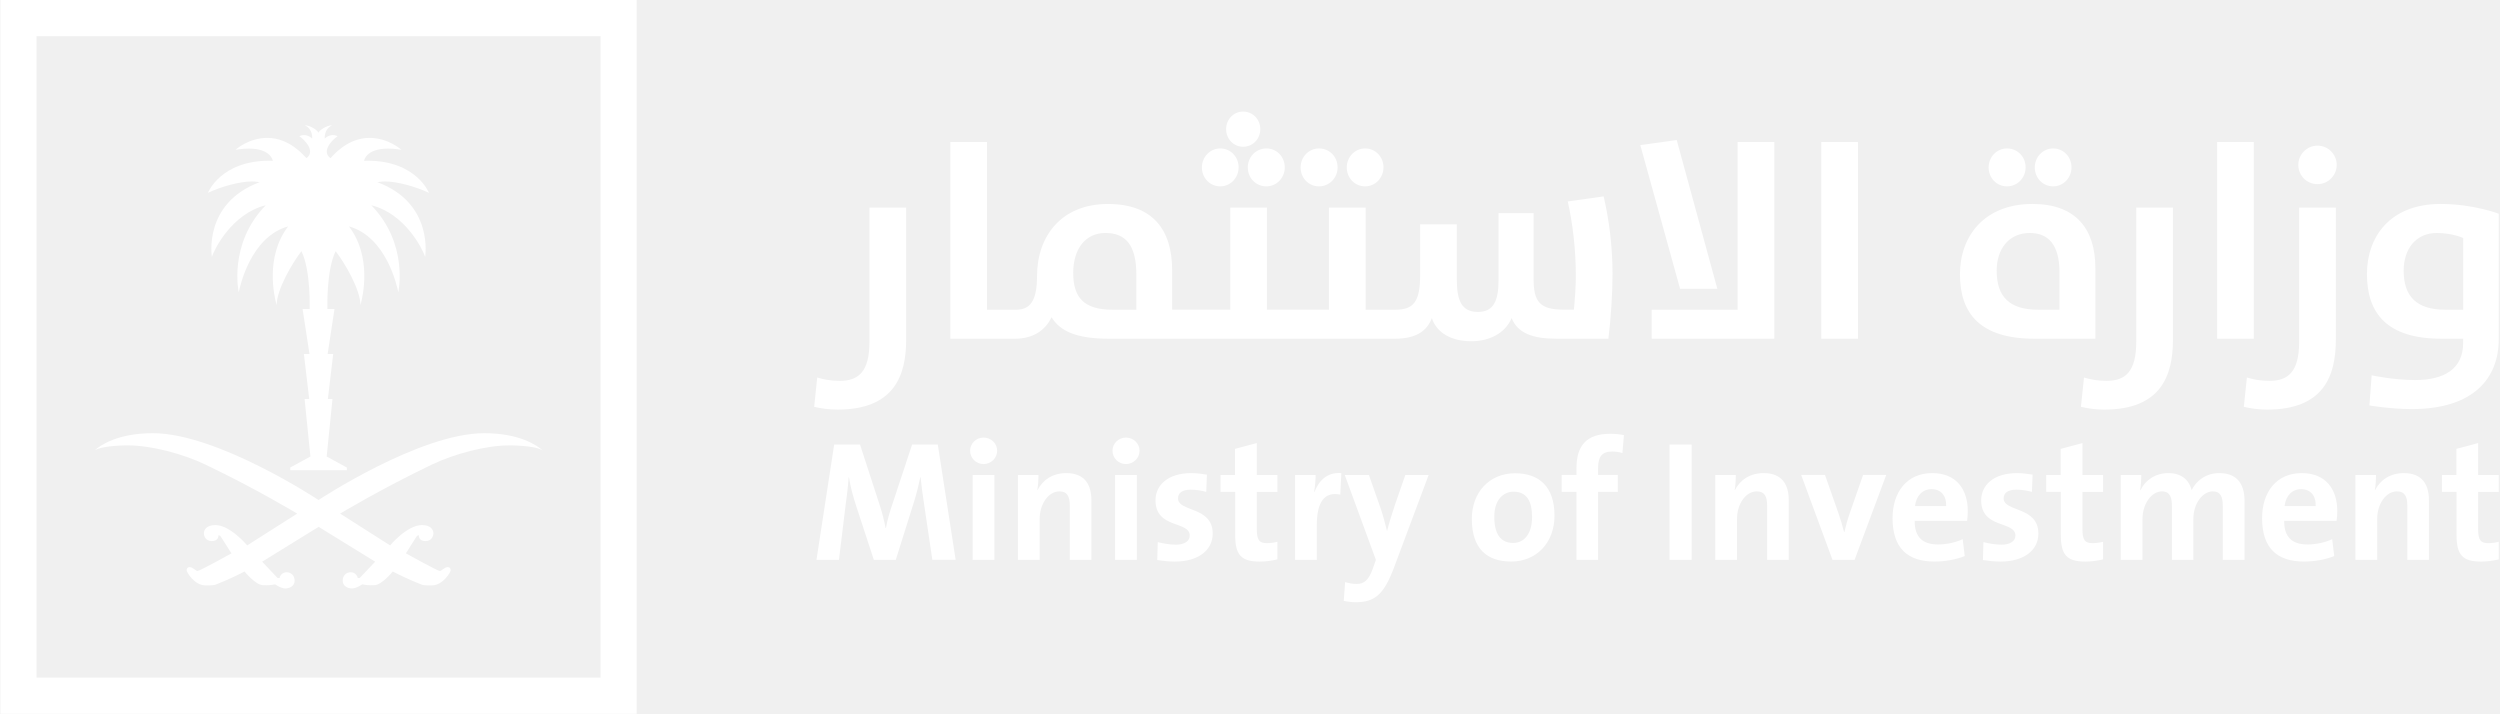
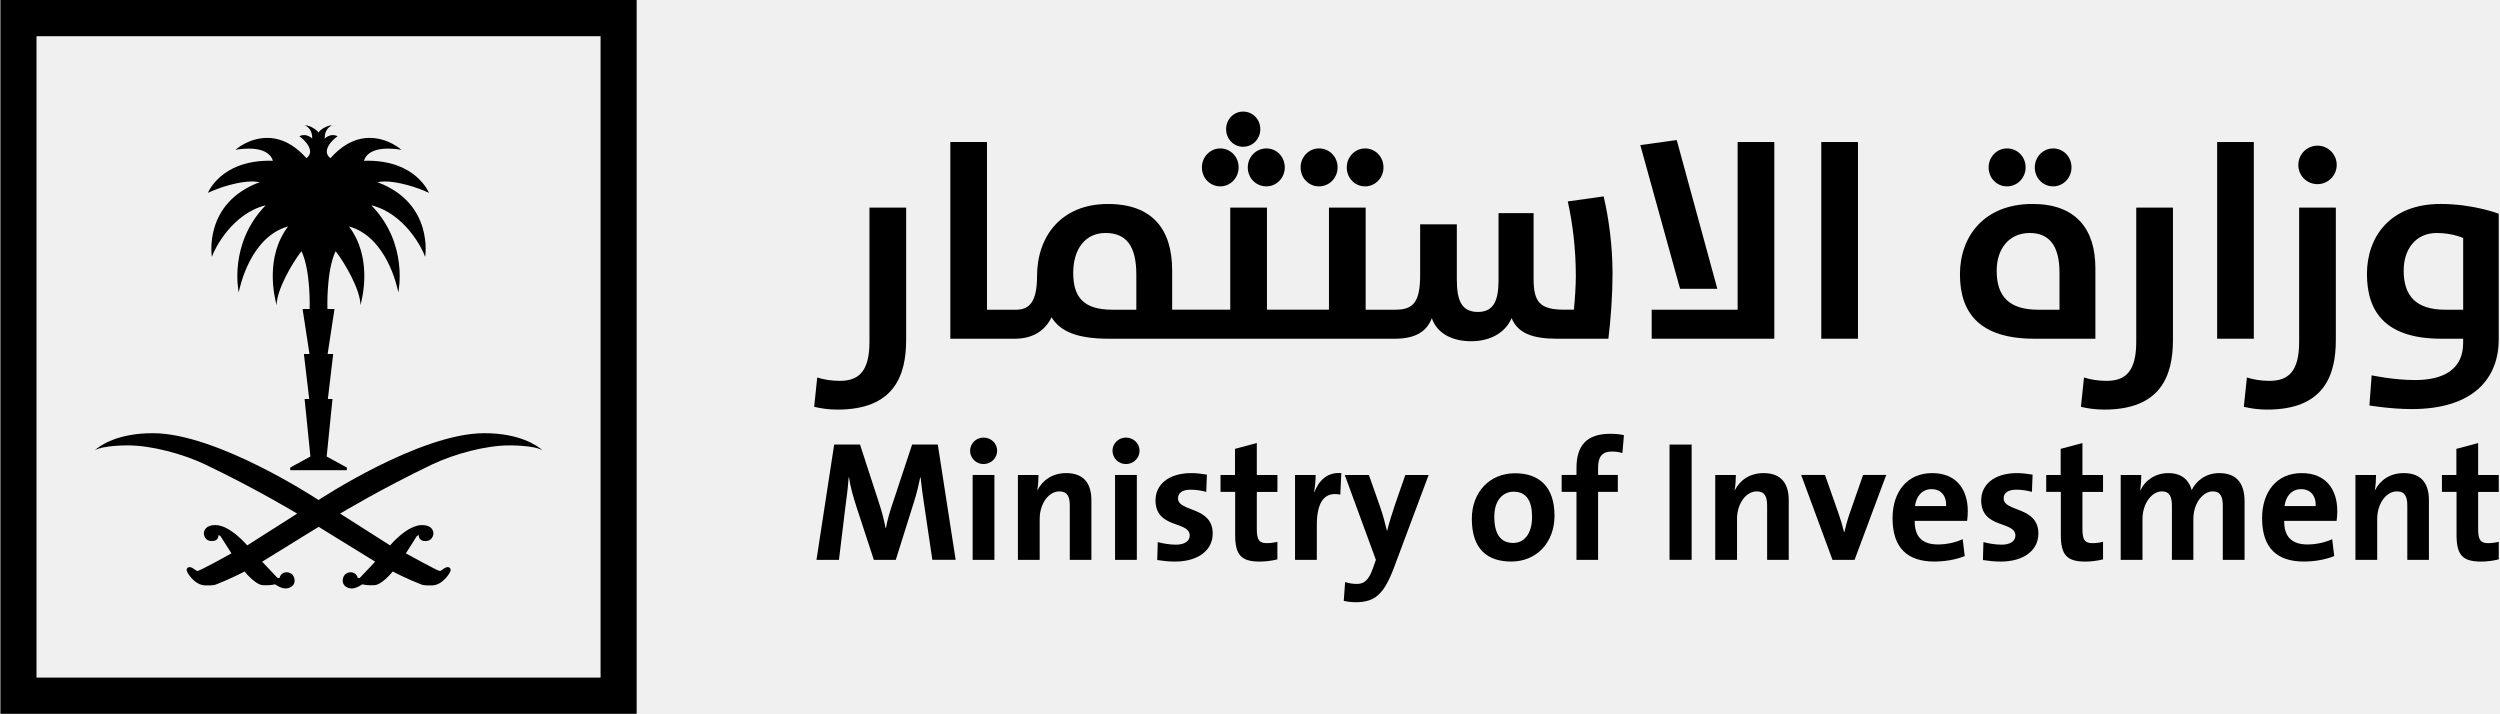
<svg xmlns="http://www.w3.org/2000/svg" width="753" height="215" viewBox="0 0 753 215" fill="none">
  <g clip-path="url(#clip0_192_75029)">
-     <path d="M272.933 102.36V62.525H261.881V102.947C261.881 112.026 258.536 114.715 252.925 114.715C250.245 114.715 248.069 114.291 246.145 113.704L245.228 122.531C247.324 123.036 249.671 123.37 252.26 123.37C269.326 123.37 272.933 113.118 272.933 102.36Z" fill="white" />
-     <path d="M367.542 56.133C370.645 56.133 373.072 53.525 373.072 50.421C373.072 47.226 370.645 44.709 367.542 44.709C364.439 44.709 362.011 47.317 362.011 50.421C362.011 53.616 364.449 56.133 367.542 56.133Z" fill="white" />
-     <path d="M374.414 44.203C377.346 44.203 379.602 41.847 379.602 38.905C379.602 35.963 377.346 33.607 374.414 33.607C371.563 33.607 369.306 35.963 369.306 38.905C369.306 41.847 371.563 44.203 374.414 44.203Z" fill="white" />
-     <path d="M375.833 50.421C375.833 53.616 378.261 56.133 381.444 56.133C384.547 56.133 386.975 53.525 386.975 50.421C386.975 47.226 384.547 44.709 381.444 44.709C378.261 44.709 375.833 47.307 375.833 50.421Z" fill="white" />
-     <path d="M397.272 56.133C400.455 56.133 402.883 53.525 402.883 50.421C402.883 47.226 400.455 44.709 397.272 44.709C394.169 44.709 391.741 47.317 391.741 50.421C391.741 53.616 394.169 56.133 397.272 56.133Z" fill="white" />
-     <path d="M411.174 56.133C414.277 56.133 416.705 53.525 416.705 50.421C416.705 47.226 414.277 44.709 411.174 44.709C408.071 44.709 405.643 47.317 405.643 50.421C405.643 53.616 408.071 56.133 411.174 56.133Z" fill="white" />
-     <path d="M485.694 82.439C485.694 74.118 484.606 65.878 483.014 59.154L472.214 60.671C473.635 67.061 474.642 74.795 474.642 83.197C474.642 85.806 474.39 89.921 474.058 93.277H471.126C463.752 93.277 461.918 90.922 461.918 83.945V64.2H451.36V84.289C451.36 90.335 450.02 93.955 445.164 93.955C440.228 93.955 438.797 90.507 438.797 84.208V67.566H427.746V82.783C427.746 91.104 425.65 93.287 420.21 93.287H418.79H417.53H411.335V62.521H400.283V93.277H389.816H388.556H381.605V62.521H370.553V93.277H360.177H358.827H353.054V81.438C353.054 69.164 347.191 61.439 333.711 61.439C319.637 61.439 312.353 71.186 312.353 83.207C312.353 90.851 310.096 93.287 306.067 93.287H305.654H304.394H297.282V42.775H286.24V102.023H304.404H305.664H305.674C310.691 102.023 314.63 99.92 316.725 95.552C319.234 99.667 324.1 102.023 333.973 102.023H358.837H360.187H388.566H389.826H417.54H418.8H420.13C426.325 102.023 429.761 99.839 431.272 95.805C432.692 100.173 437.045 102.781 443.16 102.781C448.439 102.781 453.295 100.517 455.299 95.805C457.143 100.345 461.586 102.023 468.87 102.023H484.445C485.19 96.058 485.694 88.576 485.694 82.439ZM342.264 93.287H335.061C326.437 93.287 323.254 89.587 323.254 82.196C323.254 75.048 326.85 70.175 332.965 70.175C339.081 70.175 342.264 73.875 342.264 82.702V93.287Z" fill="white" />
-     <path d="M534.425 42.775H523.373V93.287H497.492V102.023H534.425V42.775Z" fill="white" />
-     <path d="M517.26 86.98L505.029 42.18L494.058 43.697L506.037 86.98H517.26Z" fill="white" />
-     <path d="M559.621 42.775H548.569V102.023H559.621V42.775Z" fill="white" />
-     <path d="M631.129 102.025V80.762C631.129 68.994 625.266 61.431 612.199 61.431C597.632 61.431 590.338 71.178 590.338 82.613C590.338 94.462 596.453 102.025 612.784 102.025H631.129ZM601.4 81.521C601.4 74.969 605.087 70.177 611.363 70.177C616.975 70.177 620.319 73.705 620.319 82.107V93.289H613.952C605.258 93.289 601.4 89.417 601.4 81.521Z" fill="white" />
-     <path d="M618.405 56.133C621.508 56.133 623.936 53.525 623.936 50.421C623.936 47.226 621.508 44.709 618.405 44.709C615.303 44.709 612.875 47.317 612.875 50.421C612.875 53.616 615.303 56.133 618.405 56.133Z" fill="white" />
-     <path d="M604.504 56.133C607.687 56.133 610.115 53.525 610.115 50.421C610.115 47.226 607.687 44.709 604.504 44.709C601.401 44.709 598.973 47.317 598.973 50.421C598.973 53.616 601.401 56.133 604.504 56.133Z" fill="white" />
-     <path d="M654.49 102.36V62.525H643.438V102.947C643.438 112.026 640.094 114.715 634.482 114.715C631.802 114.715 629.626 114.291 627.702 113.704L626.775 122.531C628.871 123.036 631.218 123.37 633.807 123.37C650.883 123.37 654.49 113.118 654.49 102.36Z" fill="white" />
-     <path d="M678.852 42.775H667.801V102.023H678.852V42.775Z" fill="white" />
-     <path d="M675.84 122.531C677.936 123.036 680.283 123.37 682.872 123.37C699.959 123.37 703.555 113.118 703.555 102.36V62.525H692.503V102.947C692.503 112.026 689.159 114.715 683.547 114.715C680.868 114.715 678.691 114.291 676.767 113.704L675.84 122.531Z" fill="white" />
-     <path d="M698.035 55.465C701.219 55.465 703.818 52.857 703.818 49.672C703.818 46.477 701.219 43.869 698.035 43.869C694.852 43.869 692.252 46.477 692.252 49.672C692.252 52.938 694.852 55.465 698.035 55.465Z" fill="white" />
-     <path d="M735.118 61.431C719.714 61.431 712.924 71.511 712.924 82.522C712.924 94.452 719.039 102.025 735.37 102.025H741.898V103.289C741.898 111.185 736.115 114.471 727.411 114.471C720.883 114.471 714.344 113.045 714.344 113.045L713.669 122.125C713.669 122.125 720.117 123.216 726.403 123.216C745.162 123.216 752.617 113.804 752.617 102.207V64.373C752.627 64.373 745.001 61.431 735.118 61.431ZM741.908 93.289H736.548C727.753 93.289 723.986 89.174 723.986 81.521C723.986 74.969 727.673 70.177 733.949 70.177C738.724 70.177 741.908 71.693 741.908 71.693V93.289Z" fill="white" />
-     <path d="M274.726 133.903L268.782 151.859C267.916 154.428 267.342 156.389 266.838 159.058H266.737C266.274 156.591 265.659 154.225 264.843 151.758L259.04 133.903H251.253L245.923 168.623H252.693L254.638 152.628C255.051 149.595 255.403 146.865 255.615 143.781H255.716C256.129 146.562 256.995 149.696 257.922 152.527L263.201 168.623H269.81L275.29 151.182C276.157 148.452 276.721 145.985 277.184 143.771H277.285C277.537 146.187 277.849 148.756 278.363 152.052L280.821 168.613H287.843L282.463 133.893H274.726V133.903Z" fill="white" />
-     <path d="M296.244 131.799C293.987 131.799 292.194 133.598 292.194 135.762C292.194 137.976 293.987 139.776 296.244 139.776C298.5 139.776 300.344 137.976 300.344 135.762C300.344 133.548 298.5 131.799 296.244 131.799Z" fill="white" />
-     <path d="M299.517 143.062H292.959V168.631H299.517V143.062Z" fill="white" />
-     <path d="M321.151 142.498C317 142.498 314.028 144.611 312.487 147.644L312.436 147.594C312.688 146.259 312.799 144.247 312.799 143.064H306.593V168.634H313.152V156.289C313.152 151.81 315.771 148.008 319.096 148.008C321.503 148.008 322.219 149.606 322.219 152.275V168.634H328.727V150.677C328.737 146.198 326.893 142.498 321.151 142.498Z" fill="white" />
-     <path d="M342.415 143.062H335.857V168.631H342.415V143.062Z" fill="white" />
-     <path d="M339.132 131.799C336.876 131.799 335.083 133.598 335.083 135.762C335.083 137.976 336.876 139.776 339.132 139.776C341.389 139.776 343.233 137.976 343.233 135.762C343.233 133.548 341.389 131.799 339.132 131.799Z" fill="white" />
-     <path d="M354.819 150.111C354.819 148.514 356.048 147.493 358.607 147.493C360.199 147.493 361.891 147.745 363.322 148.16L363.523 142.963C361.992 142.71 360.35 142.498 358.859 142.498C351.686 142.498 348.039 146.198 348.039 150.677C348.039 159.372 358.345 156.794 358.345 161.324C358.345 163.022 356.703 164.054 354.195 164.054C352.25 164.054 350.296 163.69 348.714 163.285L348.563 168.684C350.205 168.937 352.049 169.149 353.892 169.149C360.864 169.149 365.266 165.752 365.266 160.717C365.276 152.427 354.819 154.277 354.819 150.111Z" fill="white" />
-     <path d="M378.543 133.448L371.985 135.197V143.063H367.623V148.159H372.035V161.121C372.035 167.086 373.778 169.148 379.42 169.148C381.213 169.148 383.107 168.896 384.749 168.481V163.183C383.822 163.436 382.644 163.598 381.576 163.598C379.319 163.598 378.553 162.668 378.553 159.382V148.169H384.759V143.073H378.553V133.448H378.543Z" fill="white" />
-     <path d="M395.909 148.21H395.808C396.121 146.41 396.272 144.348 396.272 143.064H390.066V168.633H396.624V158.189C396.624 151.091 398.982 148.008 403.697 148.978L404.009 142.497C399.606 142.143 397.138 144.964 395.909 148.21Z" fill="white" />
-     <path d="M420.262 151.757C419.436 154.173 418.368 157.571 417.804 159.886H417.753C417.189 157.571 416.524 155.053 415.749 152.839L412.313 143.062H405.04L414.419 168.631L413.552 171.098C412.223 174.9 410.782 175.881 408.636 175.881C407.407 175.881 406.329 175.679 405.15 175.315L404.737 180.976C405.815 181.229 407.195 181.391 408.324 181.391C414.167 181.391 416.837 178.975 419.859 170.997L430.306 143.062H423.284L420.262 151.757Z" fill="white" />
-     <path d="M456.329 142.546C448.592 142.546 443.313 148.309 443.313 156.276C443.313 165.386 447.977 169.137 455.201 169.137C462.837 169.137 468.217 163.374 468.217 155.356C468.227 146.56 463.563 142.546 456.329 142.546ZM455.775 163.535C451.977 163.535 450.083 160.856 450.083 155.609C450.083 150.361 452.954 148.097 455.876 148.097C459.724 148.097 461.457 150.776 461.457 155.71C461.457 160.907 458.999 163.535 455.775 163.535Z" fill="white" />
-     <path d="M474.835 141.001V143.053H470.372V148.149H474.835V168.623H481.343V148.149H487.287V143.053H481.343V140.89C481.343 137.492 482.622 136.006 485.493 136.006C486.471 136.006 487.649 136.107 488.667 136.471L489.13 131.072C487.8 130.759 486.36 130.658 484.98 130.658C478.008 130.668 474.835 134.065 474.835 141.001Z" fill="white" />
-     <path d="M509.523 133.903H502.863V168.622H509.523V133.903Z" fill="white" />
-     <path d="M531.201 142.497C527.05 142.497 524.078 144.61 522.537 147.643L522.487 147.593C522.738 146.258 522.839 144.246 522.839 143.063H516.633V168.633H523.192V156.288C523.192 151.809 525.801 148.007 529.136 148.007C531.543 148.007 532.259 149.605 532.259 152.274V168.633H538.767V150.676C538.787 146.198 536.943 142.497 531.201 142.497Z" fill="white" />
-     <path d="M557.072 154.792C556.458 156.541 555.944 158.492 555.531 160.241H555.43C554.967 158.391 554.352 156.328 553.738 154.579L549.688 143.053H542.515L551.944 168.623H558.603L568.134 143.053H561.162L557.072 154.792Z" fill="white" />
-     <path d="M581.976 142.497C574.34 142.497 570.038 148.26 570.038 156.075C570.038 165.074 574.551 169.138 582.651 169.138C585.825 169.138 589.059 168.572 591.779 167.49L591.164 162.395C588.958 163.426 586.248 163.992 583.729 163.992C579.014 163.992 576.657 161.677 576.707 156.894H592.494C592.645 155.813 592.695 154.781 592.695 153.912C592.695 147.593 589.411 142.497 581.976 142.497ZM576.798 152.426C577.161 149.342 579.055 147.33 581.775 147.33C584.545 147.33 586.288 149.231 586.177 152.426H576.798Z" fill="white" />
-     <path d="M603.503 150.111C603.503 148.514 604.732 147.493 607.301 147.493C608.893 147.493 610.586 147.745 612.016 148.16L612.218 142.963C610.676 142.71 609.044 142.498 607.553 142.498C600.38 142.498 596.733 146.198 596.733 150.677C596.733 159.372 607.04 156.794 607.04 161.324C607.04 163.022 605.397 164.054 602.889 164.054C600.944 164.054 598.99 163.69 597.408 163.285L597.257 168.684C598.899 168.937 600.743 169.149 602.587 169.149C609.558 169.149 613.961 165.752 613.961 160.717C613.951 152.427 603.503 154.277 603.503 150.111Z" fill="white" />
-     <path d="M627.23 133.448L620.672 135.197V143.063H616.32V148.159H620.722V161.121C620.722 167.086 622.465 169.148 628.107 169.148C629.9 169.148 631.794 168.896 633.436 168.481V163.183C632.509 163.436 631.331 163.598 630.253 163.598C627.996 163.598 627.23 162.668 627.23 159.382V148.169H633.436V143.073H627.23V133.448Z" fill="white" />
-     <path d="M668.435 142.497C664.133 142.497 661.313 145.126 660.134 147.643C659.519 145.176 657.625 142.497 653.112 142.497C649.324 142.497 646.241 144.509 644.71 147.643H644.609C644.861 146.147 644.962 144.246 644.962 143.063H638.756V168.633H645.314V156.389C645.314 151.607 648.135 148.007 651.157 148.007C653.666 148.007 654.18 149.908 654.18 152.426V168.633H660.638V156.389C660.638 151.404 663.61 148.007 666.481 148.007C668.889 148.007 669.503 149.706 669.503 152.426V168.633H676.062V151.04C676.072 145.227 673.352 142.497 668.435 142.497Z" fill="white" />
-     <path d="M693.277 142.498C685.641 142.498 681.339 148.261 681.339 156.076C681.339 165.075 685.852 169.139 693.952 169.139C697.126 169.139 700.359 168.573 703.069 167.491L702.455 162.396C700.249 163.427 697.539 163.993 695.02 163.993C690.305 163.993 687.948 161.678 687.998 156.895H703.785C703.936 155.814 703.986 154.782 703.986 153.913C703.996 147.594 700.712 142.498 693.277 142.498ZM688.109 152.427C688.472 149.343 690.366 147.331 693.086 147.331C695.856 147.331 697.599 149.232 697.488 152.427H688.109Z" fill="white" />
-     <path d="M724.024 142.498C719.873 142.498 716.901 144.611 715.36 147.644L715.309 147.594C715.561 146.259 715.662 144.247 715.662 143.064H709.456V168.634H716.014V156.289C716.014 151.81 718.624 148.008 721.958 148.008C724.366 148.008 725.081 149.606 725.081 152.275V168.634H731.59V150.677C731.61 146.198 729.766 142.498 724.024 142.498Z" fill="white" />
-     <path d="M746.419 133.448L739.861 135.197V143.063H735.509V148.159H739.911V161.12C739.911 167.085 741.654 169.148 747.296 169.148C749.089 169.148 750.983 168.895 752.625 168.481V163.183C751.698 163.436 750.52 163.597 749.442 163.597C747.185 163.597 746.419 162.667 746.419 159.381V148.169H752.625V143.073H746.419V133.448Z" fill="white" />
-     <path d="M78.213 54.869C61.097 61.219 63.817 77.375 63.817 77.375C64.583 74.999 69.892 64.333 80.037 61.825C68.693 73.473 71.907 88.042 71.907 88.042C72.29 86.181 75.524 71.319 86.777 68.195C79.785 77.416 82.606 89.346 83.321 91.924C83.321 87.324 87.956 79.306 90.796 75.656C93.668 81.622 93.265 93.077 93.265 93.077H91.139L93.214 106.625H91.532L93.134 120.173H91.743L93.496 137.502L87.421 140.819V141.628H104.467V140.819L98.393 137.502L100.146 120.173H98.755L100.357 106.625H98.685L100.75 93.077H98.624C98.624 93.077 98.211 81.612 101.093 75.656C103.934 79.306 108.568 87.324 108.568 91.924C109.283 89.346 112.104 77.416 105.102 68.195C116.365 71.319 119.599 86.181 119.972 88.042C119.972 88.042 123.186 73.473 111.832 61.825C121.987 64.333 127.296 74.999 128.052 77.375C128.052 77.375 130.762 61.219 113.655 54.869C114.008 54.869 114.753 54.657 115.972 54.657C119.7 54.657 125.301 56.244 129.2 58.084C129.2 58.084 125.422 48.409 110.714 48.409C110.129 48.409 109.656 48.439 109.656 48.439C109.656 48.439 110.16 44.759 116.849 44.759C119.065 44.759 120.899 45.123 120.899 45.123C120.899 45.123 117.04 41.533 111.288 41.533C104.598 41.533 100.277 46.902 99.541 47.64C96.63 45.517 100.186 42.009 101.677 41.038C101.677 41.038 101.123 40.684 100.236 40.684C99.148 40.684 98.161 41.352 97.818 41.746C97.818 41.746 97.486 38.895 100.045 37.732C98.272 37.732 95.914 39.461 95.914 40.037C95.914 39.461 93.567 37.732 91.794 37.732C94.353 38.895 94.02 41.746 94.02 41.746C93.678 41.352 92.691 40.684 91.602 40.684C90.716 40.684 90.162 41.038 90.162 41.038C91.643 42.009 95.199 45.517 92.297 47.64C91.562 46.902 87.23 41.533 80.541 41.533C74.788 41.533 70.93 45.123 70.93 45.123C70.93 45.123 72.763 44.759 74.98 44.759C81.659 44.759 82.173 48.439 82.173 48.439C82.173 48.439 81.699 48.409 81.115 48.409C66.406 48.409 62.628 58.084 62.628 58.084C66.527 56.244 72.129 54.657 75.856 54.657C77.115 54.657 77.861 54.869 78.213 54.869ZM145.863 130.476C126.369 130.476 95.995 150.575 95.995 150.575L95.945 150.606L95.894 150.575C95.894 150.575 65.52 130.476 46.026 130.476C35.488 130.476 30.169 134.115 28.526 135.642C31.186 134.055 38.661 134.156 38.661 134.156C45.411 134.156 54.972 136.623 61.913 139.949C77.297 147.31 89.356 154.609 89.356 154.609L89.507 154.7L74.456 164.275C74.456 164.275 69.348 158.148 64.845 158.148C61.933 158.148 61.409 159.857 61.409 160.625C61.409 161.383 61.873 162.971 63.797 162.971C65.711 162.971 65.802 161.636 65.802 161.191C66.054 161.292 66.245 161.252 66.497 161.616C66.749 161.98 69.711 166.671 69.711 166.671C69.711 166.671 60.16 171.979 59.485 171.979C58.992 171.979 58.054 170.817 57.128 170.817C56.201 170.817 56.221 171.666 56.221 171.807C56.221 172.323 58.558 176.317 61.873 176.317C62.386 176.317 64.109 176.408 65.016 176.064C68.673 174.659 72.753 172.636 73.66 172.131C73.66 172.131 76.954 176.256 79.261 176.256C79.261 176.256 80.097 176.276 80.41 176.276C81.568 176.276 82.858 176.003 82.858 176.003C82.858 176.003 84.611 177.247 85.93 177.247C87.26 177.247 88.741 176.468 88.741 174.921C88.741 173.375 87.704 172.363 86.313 172.363C84.923 172.363 84.228 173.577 84.228 174.082C83.875 174.082 83.613 174.103 83.613 174.103L78.959 169.179L95.975 158.684L113.001 169.179L108.336 174.103C108.336 174.103 108.084 174.082 107.722 174.082C107.722 173.577 107.026 172.363 105.636 172.363C104.246 172.363 103.218 173.385 103.218 174.921C103.218 176.468 104.689 177.247 106.019 177.247C107.349 177.247 109.102 176.003 109.102 176.003C109.102 176.003 110.391 176.276 111.55 176.276C111.862 176.276 112.698 176.256 112.698 176.256C115.005 176.256 118.3 172.131 118.3 172.131C119.206 172.636 123.287 174.659 126.944 176.064C127.85 176.408 129.573 176.317 130.087 176.317C133.391 176.317 135.739 172.323 135.739 171.807C135.739 171.666 135.759 170.817 134.832 170.817C133.905 170.817 132.968 171.979 132.474 171.979C131.799 171.979 122.249 166.671 122.249 166.671C122.249 166.671 125.201 161.98 125.453 161.616C125.704 161.262 125.896 161.303 126.148 161.191C126.148 161.636 126.228 162.971 128.152 162.971C130.067 162.971 130.54 161.383 130.54 160.625C130.54 159.857 130.016 158.148 127.105 158.148C122.591 158.148 117.494 164.275 117.494 164.275L102.443 154.7L102.594 154.609C102.594 154.609 114.663 147.32 130.036 139.949C136.978 136.623 146.538 134.156 153.288 134.156C153.288 134.156 160.773 134.055 163.423 135.642C161.72 134.115 156.411 130.476 145.863 130.476Z" fill="white" />
-     <path d="M191.761 215H0.125V0H191.761V215ZM10.995 204.091H180.891V10.909H10.995V204.091Z" fill="white" />
+     <path d="M272.933 102.36V62.525H261.881V102.947C261.881 112.026 258.536 114.715 252.925 114.715C250.245 114.715 248.069 114.291 246.145 113.704L245.228 122.531C247.324 123.036 249.671 123.37 252.26 123.37C269.326 123.37 272.933 113.118 272.933 102.36Z" fill="black" />
+     <path d="M367.542 56.133C370.645 56.133 373.072 53.525 373.072 50.421C373.072 47.226 370.645 44.709 367.542 44.709C364.439 44.709 362.011 47.317 362.011 50.421C362.011 53.616 364.449 56.133 367.542 56.133Z" fill="black" />
+     <path d="M374.414 44.203C377.346 44.203 379.602 41.847 379.602 38.905C379.602 35.963 377.346 33.607 374.414 33.607C371.563 33.607 369.306 35.963 369.306 38.905C369.306 41.847 371.563 44.203 374.414 44.203Z" fill="black" />
+     <path d="M375.833 50.421C375.833 53.616 378.261 56.133 381.444 56.133C384.547 56.133 386.975 53.525 386.975 50.421C386.975 47.226 384.547 44.709 381.444 44.709C378.261 44.709 375.833 47.307 375.833 50.421Z" fill="black" />
+     <path d="M397.272 56.133C400.455 56.133 402.883 53.525 402.883 50.421C402.883 47.226 400.455 44.709 397.272 44.709C394.169 44.709 391.741 47.317 391.741 50.421C391.741 53.616 394.169 56.133 397.272 56.133Z" fill="black" />
+     <path d="M411.174 56.133C414.277 56.133 416.705 53.525 416.705 50.421C416.705 47.226 414.277 44.709 411.174 44.709C408.071 44.709 405.643 47.317 405.643 50.421C405.643 53.616 408.071 56.133 411.174 56.133Z" fill="black" />
+     <path d="M485.694 82.439C485.694 74.118 484.606 65.878 483.014 59.154L472.214 60.671C473.635 67.061 474.642 74.795 474.642 83.197C474.642 85.806 474.39 89.921 474.058 93.277H471.126C463.752 93.277 461.918 90.922 461.918 83.945V64.2H451.36V84.289C451.36 90.335 450.02 93.955 445.164 93.955C440.228 93.955 438.797 90.507 438.797 84.208V67.566H427.746V82.783C427.746 91.104 425.65 93.287 420.21 93.287H418.79H417.53H411.335V62.521H400.283V93.277H389.816H388.556H381.605V62.521H370.553V93.277H360.177H358.827H353.054V81.438C353.054 69.164 347.191 61.439 333.711 61.439C319.637 61.439 312.353 71.186 312.353 83.207C312.353 90.851 310.096 93.287 306.067 93.287H305.654H304.394H297.282V42.775H286.24V102.023H304.404H305.664H305.674C310.691 102.023 314.63 99.92 316.725 95.552C319.234 99.667 324.1 102.023 333.973 102.023H358.837H360.187H388.566H389.826H417.54H418.8H420.13C426.325 102.023 429.761 99.839 431.272 95.805C432.692 100.173 437.045 102.781 443.16 102.781C448.439 102.781 453.295 100.517 455.299 95.805C457.143 100.345 461.586 102.023 468.87 102.023H484.445C485.19 96.058 485.694 88.576 485.694 82.439ZM342.264 93.287H335.061C326.437 93.287 323.254 89.587 323.254 82.196C323.254 75.048 326.85 70.175 332.965 70.175C339.081 70.175 342.264 73.875 342.264 82.702V93.287Z" fill="black" />
+     <path d="M534.425 42.775H523.373V93.287H497.492V102.023H534.425V42.775Z" fill="black" />
+     <path d="M517.26 86.98L505.029 42.18L494.058 43.697L506.037 86.98H517.26Z" fill="black" />
+     <path d="M559.621 42.775H548.569V102.023H559.621V42.775Z" fill="black" />
+     <path d="M631.129 102.025V80.762C631.129 68.994 625.266 61.431 612.199 61.431C597.632 61.431 590.338 71.178 590.338 82.613C590.338 94.462 596.453 102.025 612.784 102.025H631.129ZM601.4 81.521C601.4 74.969 605.087 70.177 611.363 70.177C616.975 70.177 620.319 73.705 620.319 82.107V93.289H613.952C605.258 93.289 601.4 89.417 601.4 81.521Z" fill="black" />
+     <path d="M618.405 56.133C621.508 56.133 623.936 53.525 623.936 50.421C623.936 47.226 621.508 44.709 618.405 44.709C615.303 44.709 612.875 47.317 612.875 50.421C612.875 53.616 615.303 56.133 618.405 56.133Z" fill="black" />
+     <path d="M604.504 56.133C607.687 56.133 610.115 53.525 610.115 50.421C610.115 47.226 607.687 44.709 604.504 44.709C601.401 44.709 598.973 47.317 598.973 50.421C598.973 53.616 601.401 56.133 604.504 56.133Z" fill="black" />
+     <path d="M654.49 102.36V62.525H643.438V102.947C643.438 112.026 640.094 114.715 634.482 114.715C631.802 114.715 629.626 114.291 627.702 113.704L626.775 122.531C628.871 123.036 631.218 123.37 633.807 123.37C650.883 123.37 654.49 113.118 654.49 102.36Z" fill="black" />
+     <path d="M678.852 42.775H667.801V102.023H678.852V42.775Z" fill="black" />
+     <path d="M675.84 122.531C677.936 123.036 680.283 123.37 682.872 123.37C699.959 123.37 703.555 113.118 703.555 102.36V62.525H692.503V102.947C692.503 112.026 689.159 114.715 683.547 114.715C680.868 114.715 678.691 114.291 676.767 113.704L675.84 122.531Z" fill="black" />
+     <path d="M698.035 55.465C701.219 55.465 703.818 52.857 703.818 49.672C703.818 46.477 701.219 43.869 698.035 43.869C694.852 43.869 692.252 46.477 692.252 49.672C692.252 52.938 694.852 55.465 698.035 55.465Z" fill="black" />
+     <path d="M735.118 61.431C719.714 61.431 712.924 71.511 712.924 82.522C712.924 94.452 719.039 102.025 735.37 102.025H741.898V103.289C741.898 111.185 736.115 114.471 727.411 114.471C720.883 114.471 714.344 113.045 714.344 113.045L713.669 122.125C713.669 122.125 720.117 123.216 726.403 123.216C745.162 123.216 752.617 113.804 752.617 102.207V64.373C752.627 64.373 745.001 61.431 735.118 61.431ZM741.908 93.289H736.548C727.753 93.289 723.986 89.174 723.986 81.521C723.986 74.969 727.673 70.177 733.949 70.177C738.724 70.177 741.908 71.693 741.908 71.693V93.289Z" fill="black" />
+     <path d="M274.726 133.903L268.782 151.859C267.916 154.428 267.342 156.389 266.838 159.058H266.737C266.274 156.591 265.659 154.225 264.843 151.758L259.04 133.903H251.253L245.923 168.623H252.693L254.638 152.628C255.051 149.595 255.403 146.865 255.615 143.781H255.716C256.129 146.562 256.995 149.696 257.922 152.527L263.201 168.623H269.81L275.29 151.182C276.157 148.452 276.721 145.985 277.184 143.771H277.285C277.537 146.187 277.849 148.756 278.363 152.052L280.821 168.613H287.843L282.463 133.893H274.726V133.903Z" fill="black" />
+     <path d="M296.244 131.799C293.987 131.799 292.194 133.598 292.194 135.762C292.194 137.976 293.987 139.776 296.244 139.776C298.5 139.776 300.344 137.976 300.344 135.762C300.344 133.548 298.5 131.799 296.244 131.799Z" fill="black" />
+     <path d="M299.517 143.062H292.959V168.631H299.517V143.062Z" fill="black" />
+     <path d="M321.151 142.498C317 142.498 314.028 144.611 312.487 147.644L312.436 147.594C312.688 146.259 312.799 144.247 312.799 143.064H306.593V168.634H313.152V156.289C313.152 151.81 315.771 148.008 319.096 148.008C321.503 148.008 322.219 149.606 322.219 152.275V168.634H328.727V150.677C328.737 146.198 326.893 142.498 321.151 142.498Z" fill="black" />
+     <path d="M342.415 143.062H335.857V168.631H342.415V143.062Z" fill="black" />
+     <path d="M339.132 131.799C336.876 131.799 335.083 133.598 335.083 135.762C335.083 137.976 336.876 139.776 339.132 139.776C341.389 139.776 343.233 137.976 343.233 135.762C343.233 133.548 341.389 131.799 339.132 131.799Z" fill="black" />
+     <path d="M354.819 150.111C354.819 148.514 356.048 147.493 358.607 147.493C360.199 147.493 361.891 147.745 363.322 148.16L363.523 142.963C361.992 142.71 360.35 142.498 358.859 142.498C351.686 142.498 348.039 146.198 348.039 150.677C348.039 159.372 358.345 156.794 358.345 161.324C358.345 163.022 356.703 164.054 354.195 164.054C352.25 164.054 350.296 163.69 348.714 163.285L348.563 168.684C350.205 168.937 352.049 169.149 353.892 169.149C360.864 169.149 365.266 165.752 365.266 160.717C365.276 152.427 354.819 154.277 354.819 150.111Z" fill="black" />
+     <path d="M378.543 133.448L371.985 135.197V143.063H367.623V148.159H372.035V161.121C372.035 167.086 373.778 169.148 379.42 169.148C381.213 169.148 383.107 168.896 384.749 168.481V163.183C383.822 163.436 382.644 163.598 381.576 163.598C379.319 163.598 378.553 162.668 378.553 159.382V148.169H384.759V143.073H378.553V133.448H378.543Z" fill="black" />
+     <path d="M395.909 148.21H395.808C396.121 146.41 396.272 144.348 396.272 143.064H390.066V168.633H396.624V158.189C396.624 151.091 398.982 148.008 403.697 148.978L404.009 142.497C399.606 142.143 397.138 144.964 395.909 148.21Z" fill="black" />
+     <path d="M420.262 151.757C419.436 154.173 418.368 157.571 417.804 159.886H417.753C417.189 157.571 416.524 155.053 415.749 152.839L412.313 143.062H405.04L414.419 168.631L413.552 171.098C412.223 174.9 410.782 175.881 408.636 175.881C407.407 175.881 406.329 175.679 405.15 175.315L404.737 180.976C405.815 181.229 407.195 181.391 408.324 181.391C414.167 181.391 416.837 178.975 419.859 170.997L430.306 143.062H423.284L420.262 151.757Z" fill="black" />
+     <path d="M456.329 142.546C448.592 142.546 443.313 148.309 443.313 156.276C443.313 165.386 447.977 169.137 455.201 169.137C462.837 169.137 468.217 163.374 468.217 155.356C468.227 146.56 463.563 142.546 456.329 142.546ZM455.775 163.535C451.977 163.535 450.083 160.856 450.083 155.609C450.083 150.361 452.954 148.097 455.876 148.097C459.724 148.097 461.457 150.776 461.457 155.71C461.457 160.907 458.999 163.535 455.775 163.535Z" fill="black" />
+     <path d="M474.835 141.001V143.053H470.372V148.149H474.835V168.623H481.343V148.149H487.287V143.053H481.343V140.89C481.343 137.492 482.622 136.006 485.493 136.006C486.471 136.006 487.649 136.107 488.667 136.471L489.13 131.072C487.8 130.759 486.36 130.658 484.98 130.658C478.008 130.668 474.835 134.065 474.835 141.001Z" fill="black" />
+     <path d="M509.523 133.903H502.863V168.622H509.523V133.903Z" fill="black" />
+     <path d="M531.201 142.497C527.05 142.497 524.078 144.61 522.537 147.643L522.487 147.593C522.738 146.258 522.839 144.246 522.839 143.063H516.633V168.633H523.192V156.288C523.192 151.809 525.801 148.007 529.136 148.007C531.543 148.007 532.259 149.605 532.259 152.274V168.633H538.767V150.676C538.787 146.198 536.943 142.497 531.201 142.497Z" fill="black" />
+     <path d="M557.072 154.792C556.458 156.541 555.944 158.492 555.531 160.241H555.43C554.967 158.391 554.352 156.328 553.738 154.579L549.688 143.053H542.515L551.944 168.623H558.603L568.134 143.053H561.162L557.072 154.792Z" fill="black" />
+     <path d="M581.976 142.497C574.34 142.497 570.038 148.26 570.038 156.075C570.038 165.074 574.551 169.138 582.651 169.138C585.825 169.138 589.059 168.572 591.779 167.49L591.164 162.395C588.958 163.426 586.248 163.992 583.729 163.992C579.014 163.992 576.657 161.677 576.707 156.894H592.494C592.645 155.813 592.695 154.781 592.695 153.912C592.695 147.593 589.411 142.497 581.976 142.497ZM576.798 152.426C577.161 149.342 579.055 147.33 581.775 147.33C584.545 147.33 586.288 149.231 586.177 152.426H576.798Z" fill="black" />
+     <path d="M603.503 150.111C603.503 148.514 604.732 147.493 607.301 147.493C608.893 147.493 610.586 147.745 612.016 148.16L612.218 142.963C610.676 142.71 609.044 142.498 607.553 142.498C600.38 142.498 596.733 146.198 596.733 150.677C596.733 159.372 607.04 156.794 607.04 161.324C607.04 163.022 605.397 164.054 602.889 164.054C600.944 164.054 598.99 163.69 597.408 163.285L597.257 168.684C598.899 168.937 600.743 169.149 602.587 169.149C609.558 169.149 613.961 165.752 613.961 160.717C613.951 152.427 603.503 154.277 603.503 150.111Z" fill="black" />
+     <path d="M627.23 133.448L620.672 135.197V143.063H616.32V148.159H620.722V161.121C620.722 167.086 622.465 169.148 628.107 169.148C629.9 169.148 631.794 168.896 633.436 168.481V163.183C632.509 163.436 631.331 163.598 630.253 163.598C627.996 163.598 627.23 162.668 627.23 159.382V148.169H633.436V143.073H627.23V133.448Z" fill="black" />
+     <path d="M668.435 142.497C664.133 142.497 661.313 145.126 660.134 147.643C659.519 145.176 657.625 142.497 653.112 142.497C649.324 142.497 646.241 144.509 644.71 147.643H644.609C644.861 146.147 644.962 144.246 644.962 143.063H638.756V168.633H645.314V156.389C645.314 151.607 648.135 148.007 651.157 148.007C653.666 148.007 654.18 149.908 654.18 152.426V168.633H660.638V156.389C660.638 151.404 663.61 148.007 666.481 148.007C668.889 148.007 669.503 149.706 669.503 152.426V168.633H676.062V151.04C676.072 145.227 673.352 142.497 668.435 142.497Z" fill="black" />
+     <path d="M693.277 142.498C685.641 142.498 681.339 148.261 681.339 156.076C681.339 165.075 685.852 169.139 693.952 169.139C697.126 169.139 700.359 168.573 703.069 167.491L702.455 162.396C700.249 163.427 697.539 163.993 695.02 163.993C690.305 163.993 687.948 161.678 687.998 156.895H703.785C703.936 155.814 703.986 154.782 703.986 153.913C703.996 147.594 700.712 142.498 693.277 142.498ZM688.109 152.427C688.472 149.343 690.366 147.331 693.086 147.331C695.856 147.331 697.599 149.232 697.488 152.427H688.109Z" fill="black" />
+     <path d="M724.024 142.498C719.873 142.498 716.901 144.611 715.36 147.644L715.309 147.594C715.561 146.259 715.662 144.247 715.662 143.064H709.456V168.634H716.014V156.289C716.014 151.81 718.624 148.008 721.958 148.008C724.366 148.008 725.081 149.606 725.081 152.275V168.634H731.59V150.677C731.61 146.198 729.766 142.498 724.024 142.498Z" fill="black" />
+     <path d="M746.419 133.448L739.861 135.197V143.063H735.509V148.159H739.911V161.12C739.911 167.085 741.654 169.148 747.296 169.148C749.089 169.148 750.983 168.895 752.625 168.481V163.183C751.698 163.436 750.52 163.597 749.442 163.597C747.185 163.597 746.419 162.667 746.419 159.381V148.169H752.625V143.073H746.419V133.448Z" fill="black" />
+     <path d="M78.213 54.869C61.097 61.219 63.817 77.375 63.817 77.375C64.583 74.999 69.892 64.333 80.037 61.825C68.693 73.473 71.907 88.042 71.907 88.042C72.29 86.181 75.524 71.319 86.777 68.195C79.785 77.416 82.606 89.346 83.321 91.924C83.321 87.324 87.956 79.306 90.796 75.656C93.668 81.622 93.265 93.077 93.265 93.077H91.139L93.214 106.625H91.532L93.134 120.173H91.743L93.496 137.502L87.421 140.819V141.628H104.467V140.819L98.393 137.502L100.146 120.173H98.755L100.357 106.625H98.685L100.75 93.077H98.624C98.624 93.077 98.211 81.612 101.093 75.656C103.934 79.306 108.568 87.324 108.568 91.924C109.283 89.346 112.104 77.416 105.102 68.195C116.365 71.319 119.599 86.181 119.972 88.042C119.972 88.042 123.186 73.473 111.832 61.825C121.987 64.333 127.296 74.999 128.052 77.375C128.052 77.375 130.762 61.219 113.655 54.869C114.008 54.869 114.753 54.657 115.972 54.657C119.7 54.657 125.301 56.244 129.2 58.084C129.2 58.084 125.422 48.409 110.714 48.409C110.129 48.409 109.656 48.439 109.656 48.439C109.656 48.439 110.16 44.759 116.849 44.759C119.065 44.759 120.899 45.123 120.899 45.123C120.899 45.123 117.04 41.533 111.288 41.533C104.598 41.533 100.277 46.902 99.541 47.64C96.63 45.517 100.186 42.009 101.677 41.038C101.677 41.038 101.123 40.684 100.236 40.684C99.148 40.684 98.161 41.352 97.818 41.746C97.818 41.746 97.486 38.895 100.045 37.732C98.272 37.732 95.914 39.461 95.914 40.037C95.914 39.461 93.567 37.732 91.794 37.732C94.353 38.895 94.02 41.746 94.02 41.746C93.678 41.352 92.691 40.684 91.602 40.684C90.716 40.684 90.162 41.038 90.162 41.038C91.643 42.009 95.199 45.517 92.297 47.64C91.562 46.902 87.23 41.533 80.541 41.533C74.788 41.533 70.93 45.123 70.93 45.123C70.93 45.123 72.763 44.759 74.98 44.759C81.659 44.759 82.173 48.439 82.173 48.439C82.173 48.439 81.699 48.409 81.115 48.409C66.406 48.409 62.628 58.084 62.628 58.084C66.527 56.244 72.129 54.657 75.856 54.657C77.115 54.657 77.861 54.869 78.213 54.869ZM145.863 130.476C126.369 130.476 95.995 150.575 95.995 150.575L95.945 150.606L95.894 150.575C95.894 150.575 65.52 130.476 46.026 130.476C35.488 130.476 30.169 134.115 28.526 135.642C31.186 134.055 38.661 134.156 38.661 134.156C45.411 134.156 54.972 136.623 61.913 139.949C77.297 147.31 89.356 154.609 89.356 154.609L89.507 154.7L74.456 164.275C74.456 164.275 69.348 158.148 64.845 158.148C61.933 158.148 61.409 159.857 61.409 160.625C61.409 161.383 61.873 162.971 63.797 162.971C65.711 162.971 65.802 161.636 65.802 161.191C66.054 161.292 66.245 161.252 66.497 161.616C66.749 161.98 69.711 166.671 69.711 166.671C69.711 166.671 60.16 171.979 59.485 171.979C58.992 171.979 58.054 170.817 57.128 170.817C56.201 170.817 56.221 171.666 56.221 171.807C56.221 172.323 58.558 176.317 61.873 176.317C62.386 176.317 64.109 176.408 65.016 176.064C68.673 174.659 72.753 172.636 73.66 172.131C73.66 172.131 76.954 176.256 79.261 176.256C79.261 176.256 80.097 176.276 80.41 176.276C81.568 176.276 82.858 176.003 82.858 176.003C82.858 176.003 84.611 177.247 85.93 177.247C87.26 177.247 88.741 176.468 88.741 174.921C88.741 173.375 87.704 172.363 86.313 172.363C84.923 172.363 84.228 173.577 84.228 174.082C83.875 174.082 83.613 174.103 83.613 174.103L78.959 169.179L95.975 158.684L113.001 169.179L108.336 174.103C108.336 174.103 108.084 174.082 107.722 174.082C107.722 173.577 107.026 172.363 105.636 172.363C104.246 172.363 103.218 173.385 103.218 174.921C103.218 176.468 104.689 177.247 106.019 177.247C107.349 177.247 109.102 176.003 109.102 176.003C109.102 176.003 110.391 176.276 111.55 176.276C111.862 176.276 112.698 176.256 112.698 176.256C115.005 176.256 118.3 172.131 118.3 172.131C119.206 172.636 123.287 174.659 126.944 176.064C127.85 176.408 129.573 176.317 130.087 176.317C133.391 176.317 135.739 172.323 135.739 171.807C135.739 171.666 135.759 170.817 134.832 170.817C133.905 170.817 132.968 171.979 132.474 171.979C131.799 171.979 122.249 166.671 122.249 166.671C122.249 166.671 125.201 161.98 125.453 161.616C125.704 161.262 125.896 161.303 126.148 161.191C126.148 161.636 126.228 162.971 128.152 162.971C130.067 162.971 130.54 161.383 130.54 160.625C130.54 159.857 130.016 158.148 127.105 158.148C122.591 158.148 117.494 164.275 117.494 164.275L102.443 154.7L102.594 154.609C102.594 154.609 114.663 147.32 130.036 139.949C136.978 136.623 146.538 134.156 153.288 134.156C153.288 134.156 160.773 134.055 163.423 135.642C161.72 134.115 156.411 130.476 145.863 130.476Z" fill="black" />
+     <path d="M191.761 215H0.125V0H191.761V215ZM10.995 204.091H180.891V10.909H10.995V204.091Z" fill="black" />
  </g>
  <defs>
    <clipPath id="clip0_192_75029">
-       <rect width="752.5" height="215" fill="white" transform="translate(0.125)" />
+       <rect width="752.5" height="215" fill="black" transform="translate(0.125)" />
    </clipPath>
  </defs>
</svg>
